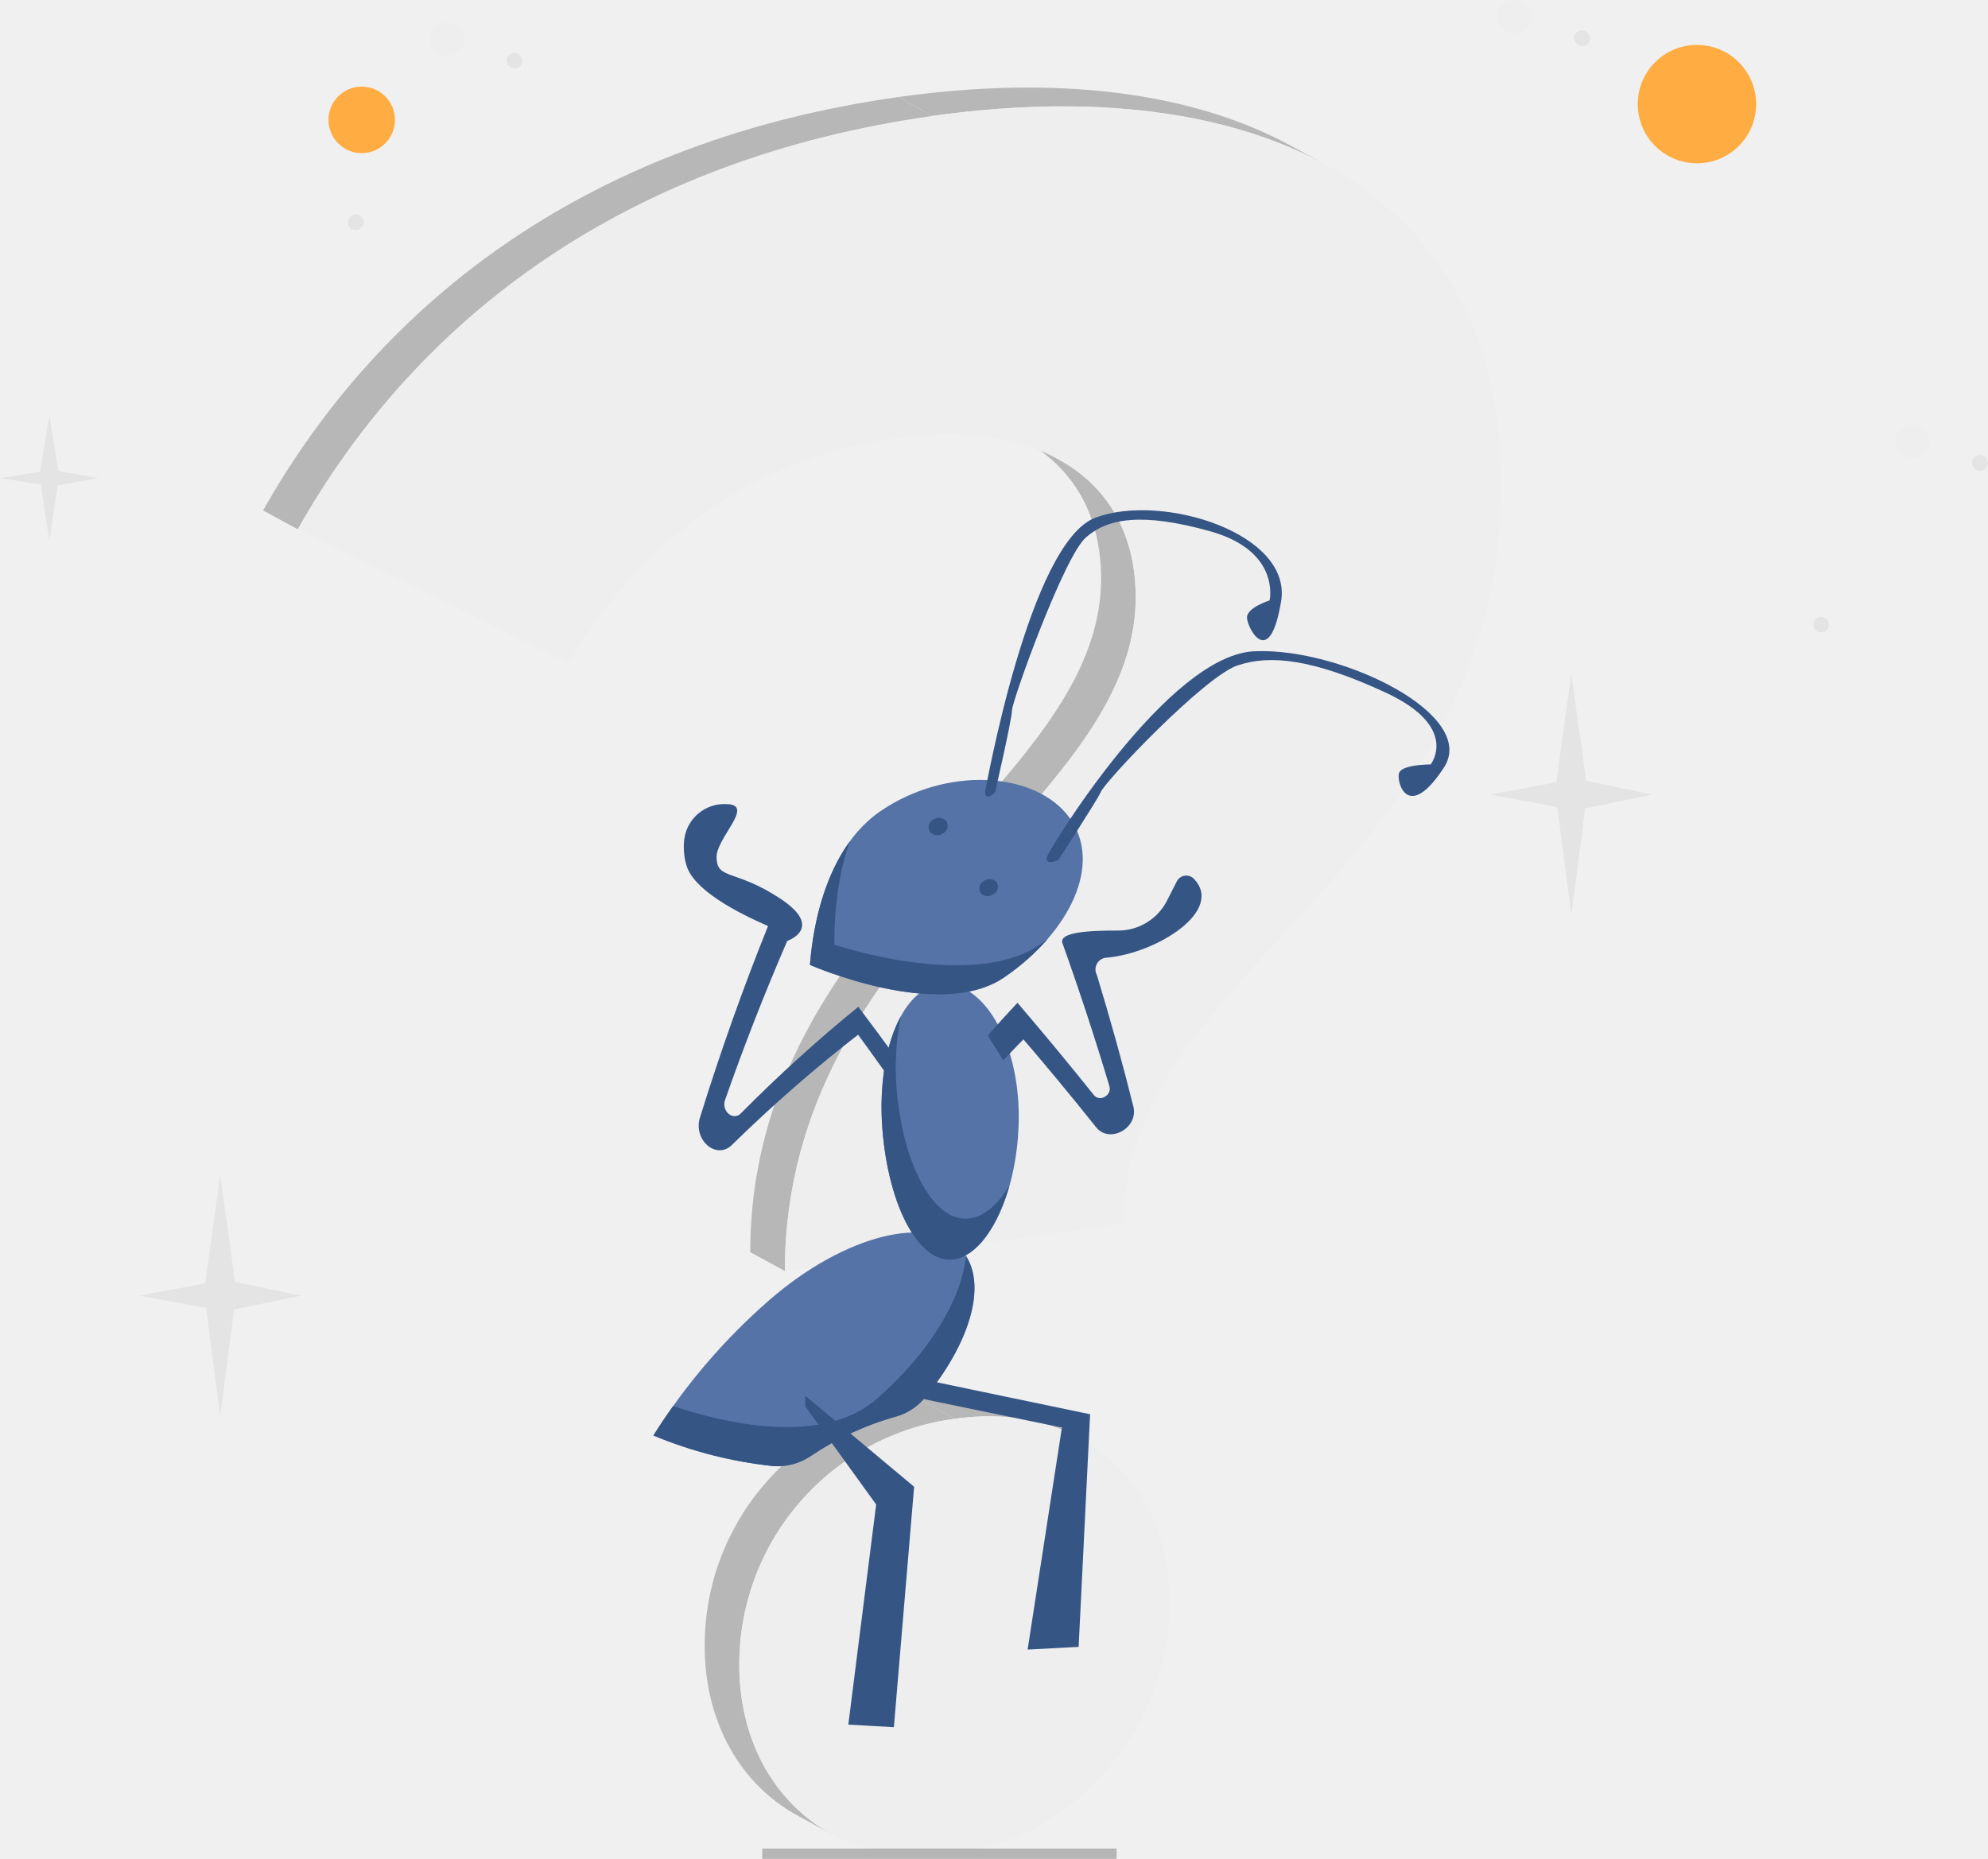
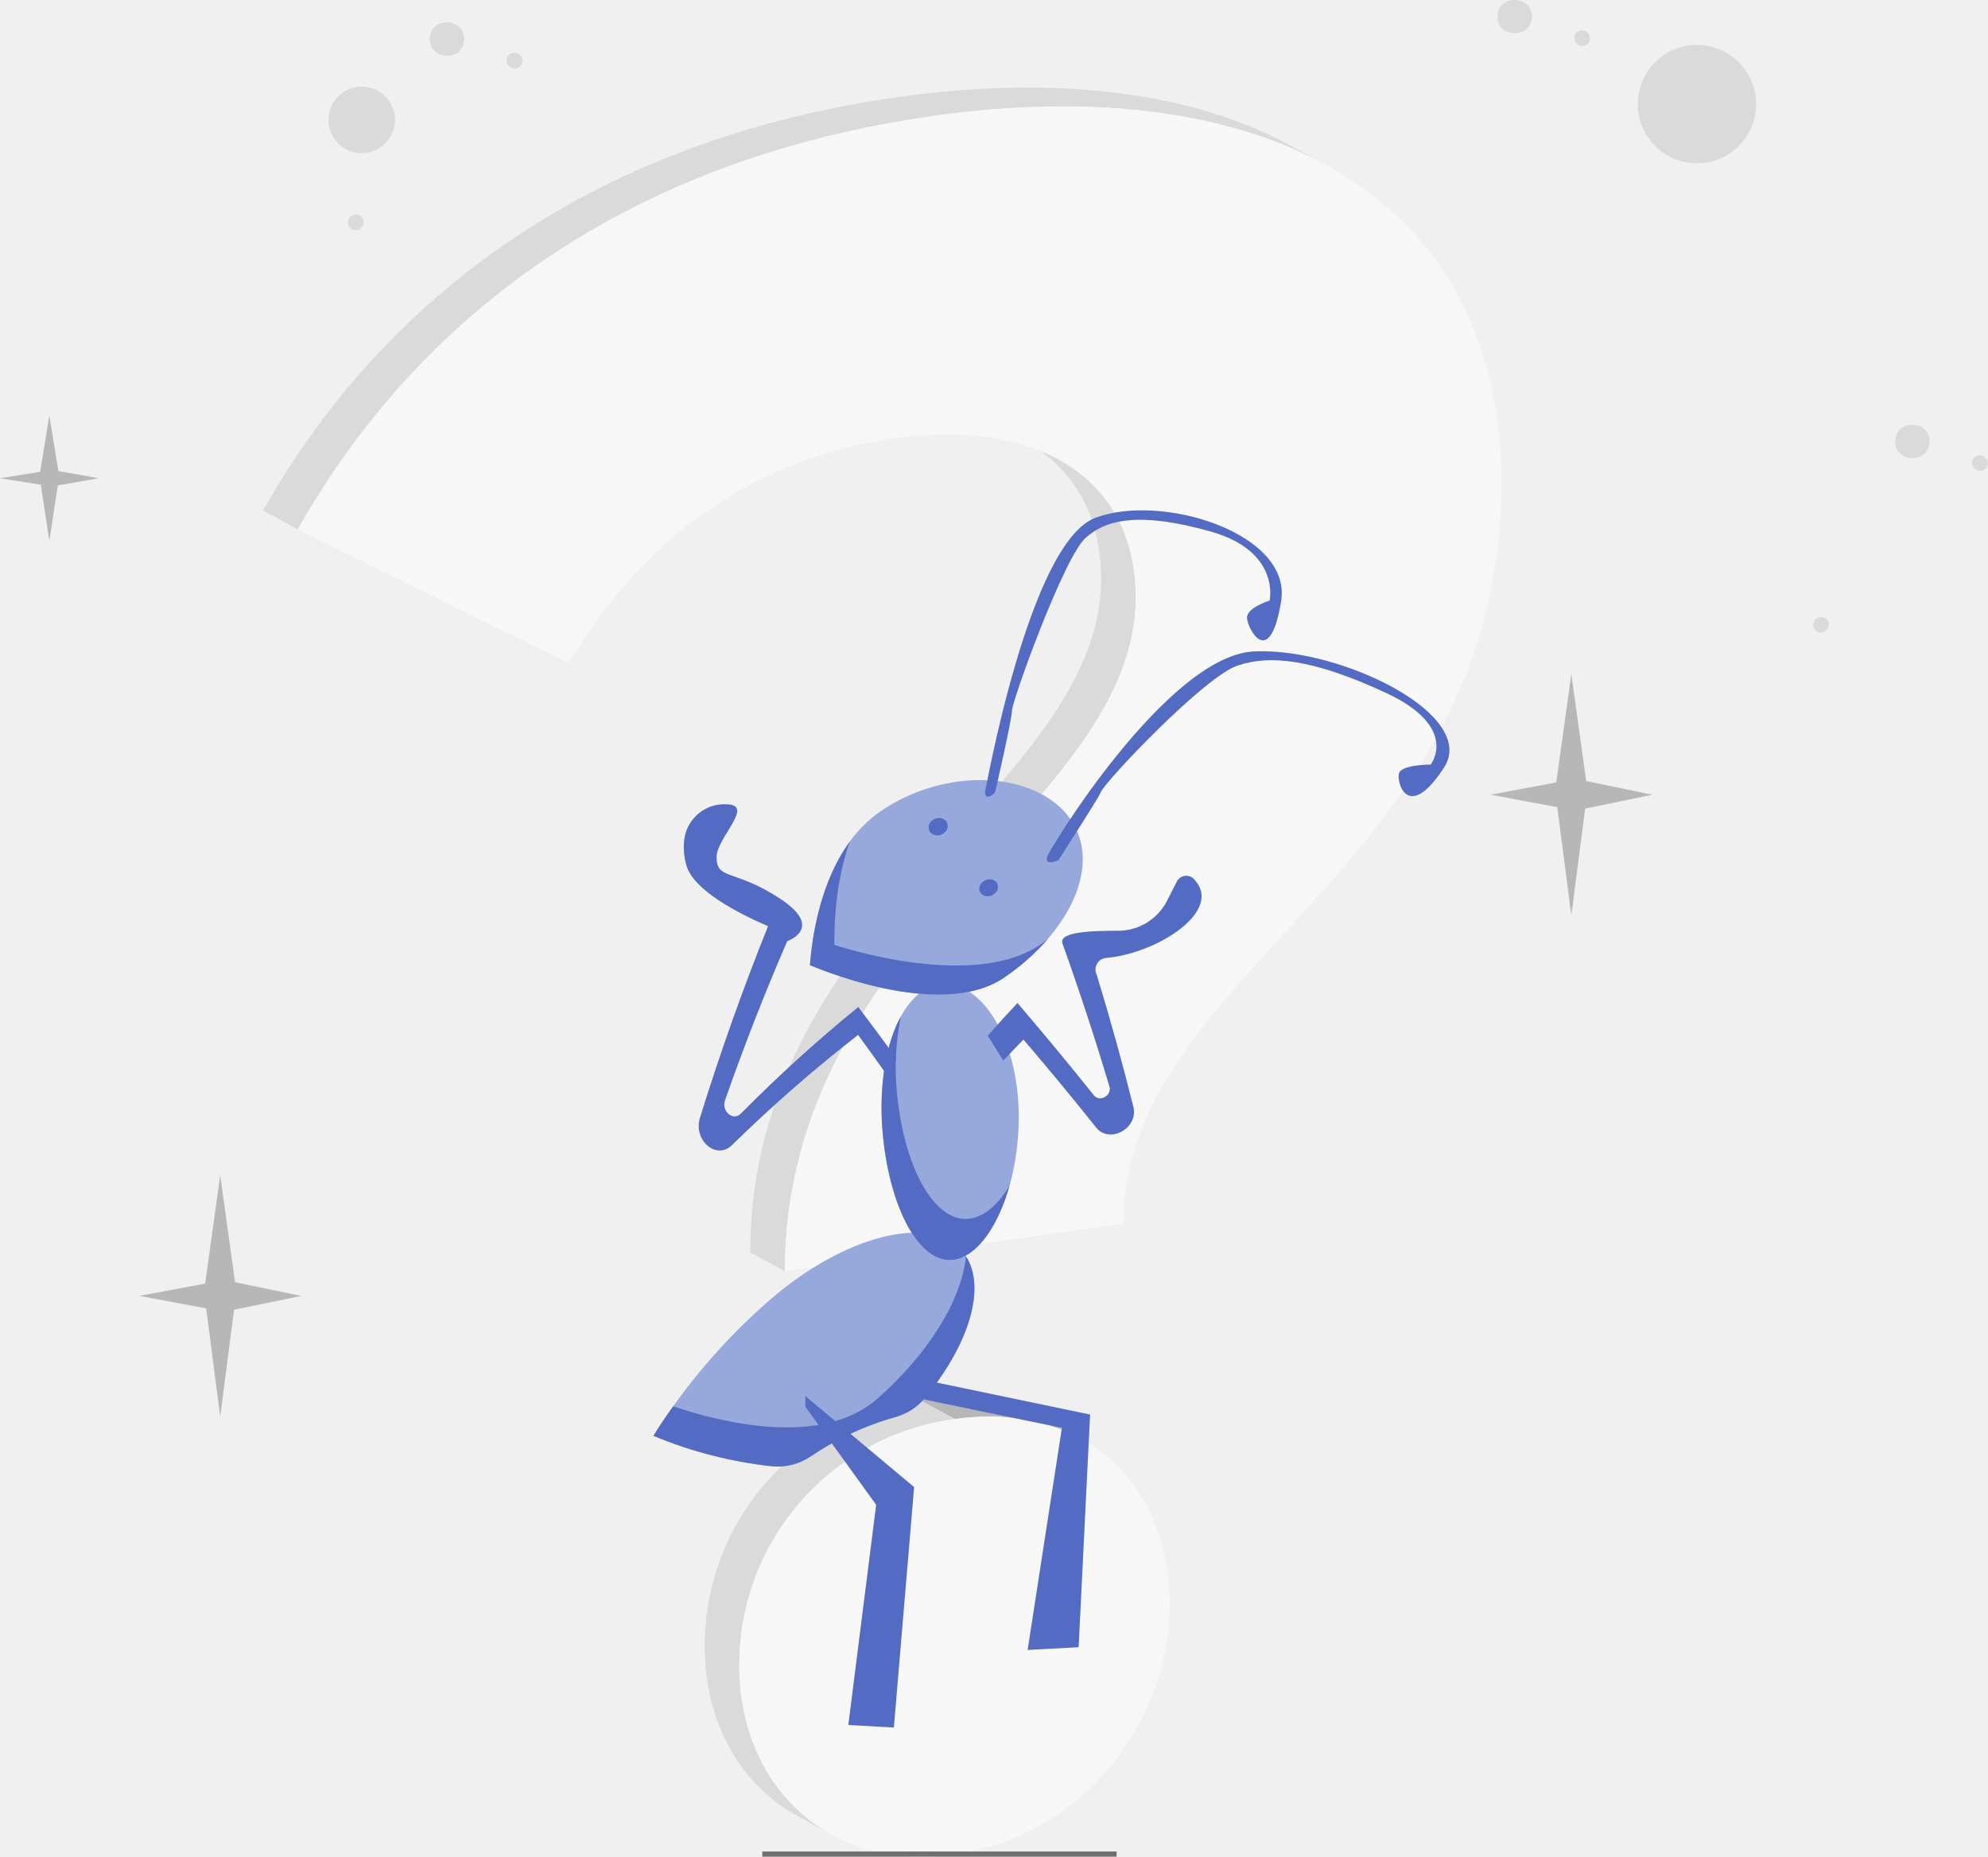
- <svg xmlns="http://www.w3.org/2000/svg" width="384.653" height="359.701" viewBox="0 0 384.653 359.701">
+ <svg xmlns="http://www.w3.org/2000/svg" width="384.653" height="359.243" viewBox="0 0 384.653 359.243">
  <g id="Artboard_8_4_" data-name="Artboard 8 (4)" transform="translate(-381.66 -218.023)">
-     <circle id="Ellipse_4168" data-name="Ellipse 4168" cx="11.454" cy="11.454" r="11.454" transform="translate(698.547 226.714)" fill="#ffac43" />
-     <circle id="Ellipse_4170" data-name="Ellipse 4170" cx="6.435" cy="6.435" r="6.435" transform="translate(445.214 234.785)" fill="#ffac43" />
-     <path id="Path_23989" data-name="Path 23989" d="M475.034,703.858l12.977-2.688L475.23,698.52l-2.875-20.68-2.914,20.949-12.742,2.38,12.938,2.414,2.718,20.915Z" transform="translate(-48.087 -232.434)" fill="#e4e4e4" />
-     <path id="Path_23990" data-name="Path 23990" d="M530.634,225.392c-.235,4.28,6.415,4.652,6.65.362S530.869,221.107,530.634,225.392Z" transform="translate(-65.812)" fill="#eee" />
-     <path id="Path_23991" data-name="Path 23991" d="M561.235,234.911a1.556,1.556,0,0,0,2.488,1.866A1.556,1.556,0,0,0,561.235,234.911Z" transform="translate(-81.267 -6.096)" fill="#e4e4e4" />
-     <path id="Path_23992" data-name="Path 23992" d="M501,298.821a1.557,1.557,0,0,0-2.522,1.822A1.557,1.557,0,0,0,501,298.821Z" transform="translate(-49.25 -38.699)" fill="#e4e4e4" />
-     <path id="Path_23993" data-name="Path 23993" d="M412.845,391.2l7.914-1.4-7.8-1.381-1.753-10.749-1.778,10.891L401.66,389.8l7.894,1.254,1.655,10.871Z" transform="translate(-20 -79.258)" fill="#e4e4e4" />
-     <path id="Path_23994" data-name="Path 23994" d="M1109.634,384.392c-.235,4.28,6.415,4.652,6.65.362S1109.869,380.107,1109.634,384.392Z" transform="translate(-361.274 -81.137)" fill="#eee" />
-     <path id="Path_23995" data-name="Path 23995" d="M1140.235,393.911a1.556,1.556,0,0,0,2.488,1.866A1.556,1.556,0,0,0,1140.235,393.911Z" transform="translate(-376.73 -87.233)" fill="#e4e4e4" />
-     <path id="Path_23996" data-name="Path 23996" d="M1080,457.821a1.557,1.557,0,0,0-2.522,1.822A1.557,1.557,0,0,0,1080,457.821Z" transform="translate(-344.712 -119.836)" fill="#e4e4e4" />
-     <path id="Path_23997" data-name="Path 23997" d="M911.634,257.392c-.235,4.28,6.415,4.652,6.65.362S911.869,253.107,911.634,257.392Z" transform="translate(-240.235 -36.33)" fill="#eee" />
-     <path id="Path_23998" data-name="Path 23998" d="M942.235,266.911a1.556,1.556,0,0,0,2.488,1.866A1.556,1.556,0,0,0,942.235,266.911Z" transform="translate(-255.691 -42.425)" fill="#e4e4e4" />
+     <circle id="Ellipse_4168" data-name="Ellipse 4168" cx="11.454" cy="11.454" r="11.454" transform="translate(698.547 226.714)" fill="#dadada" />
+     <circle id="Ellipse_4170" data-name="Ellipse 4170" cx="6.435" cy="6.435" r="6.435" transform="translate(445.214 234.785)" fill="#dadada" />
+     <path id="Path_23989" data-name="Path 23989" d="M475.034,703.858l12.977-2.688L475.23,698.52l-2.875-20.68-2.914,20.949-12.742,2.38,12.938,2.414,2.718,20.915Z" transform="translate(-48.087 -232.434)" fill="#b7b7b7" />
+     <path id="Path_23990" data-name="Path 23990" d="M530.634,225.392c-.235,4.28,6.415,4.652,6.65.362S530.869,221.107,530.634,225.392Z" transform="translate(-65.812)" fill="#dadada" />
+     <path id="Path_23991" data-name="Path 23991" d="M561.235,234.911a1.556,1.556,0,0,0,2.488,1.866A1.556,1.556,0,0,0,561.235,234.911Z" transform="translate(-81.267 -6.096)" fill="#dadada" />
+     <path id="Path_23992" data-name="Path 23992" d="M501,298.821a1.557,1.557,0,0,0-2.522,1.822A1.557,1.557,0,0,0,501,298.821Z" transform="translate(-49.25 -38.699)" fill="#dadada" />
+     <path id="Path_23993" data-name="Path 23993" d="M412.845,391.2l7.914-1.4-7.8-1.381-1.753-10.749-1.778,10.891L401.66,389.8l7.894,1.254,1.655,10.871Z" transform="translate(-20 -79.258)" fill="#b7b7b7" />
+     <path id="Path_23994" data-name="Path 23994" d="M1109.634,384.392c-.235,4.28,6.415,4.652,6.65.362S1109.869,380.107,1109.634,384.392Z" transform="translate(-361.274 -81.137)" fill="#dadada" />
+     <path id="Path_23995" data-name="Path 23995" d="M1140.235,393.911a1.556,1.556,0,0,0,2.488,1.866A1.556,1.556,0,0,0,1140.235,393.911Z" transform="translate(-376.73 -87.233)" fill="#dadada" />
+     <path id="Path_23996" data-name="Path 23996" d="M1080,457.821a1.557,1.557,0,0,0-2.522,1.822A1.557,1.557,0,0,0,1080,457.821Z" transform="translate(-344.712 -119.836)" fill="#dadada" />
+     <path id="Path_23997" data-name="Path 23997" d="M911.634,257.392c-.235,4.28,6.415,4.652,6.65.362S911.869,253.107,911.634,257.392Z" transform="translate(-240.235 -36.33)" fill="#dadada" />
+     <path id="Path_23998" data-name="Path 23998" d="M942.235,266.911a1.556,1.556,0,0,0,2.488,1.866A1.556,1.556,0,0,0,942.235,266.911Z" transform="translate(-255.691 -42.425)" fill="#dadada" />
    <path id="Path_23999" data-name="Path 23999" d="M882,330.821a1.557,1.557,0,0,0-2.522,1.822A1.557,1.557,0,0,0,882,330.821Z" transform="translate(-243.673 -55.028)" fill="#fff" />
    <g id="Group_38088" data-name="Group 38088" transform="translate(432.565 234.967)">
-       <path id="Path_24000" data-name="Path 24000" d="M710.172,387.51l6.7,3.668c9.51,5.176,14.98,14.368,14.96,26.806-.078,40.729-67.765,64.748-67.887,130.261L657.25,544.6c.122-65.532,67.8-89.552,67.883-130.261C725.157,401.878,719.682,392.686,710.172,387.51Z" transform="translate(-562.992 -319.246)" fill="#b7b7b7" />
-       <path id="Path_24001" data-name="Path 24001" d="M791.549,259.32l6.694,3.643c-19.128-10.411-45.3-13.668-75.9-9.368l-6.7-3.643C746.241,245.658,772.416,248.919,791.549,259.32Z" transform="translate(-592.788 -248.112)" fill="#b7b7b7" />
-       <path id="Path_24002" data-name="Path 24002" d="M601.317,257.4c65.057-9.143,110.1,15.881,110.026,71.124-.137,74.9-73.02,93.563-73.108,143.179l-65.517,9.2c.122-65.532,67.809-89.552,67.887-130.261.039-22.933-18.584-34.823-46.776-30.851-27.756,3.918-49.034,19.995-62.951,43.481l-52.4-25.861C501.951,295.7,542.768,265.63,601.317,257.4Z" transform="translate(-471.766 -251.909)" fill="#eee" />
-       <path id="Path_24003" data-name="Path 24003" d="M471.464,335.506l-6.694-3.643c23.506-41.679,64.3-71.751,122.852-79.983l6.7,3.643C535.772,263.755,494.955,293.828,471.464,335.506Z" transform="translate(-464.77 -250.035)" fill="#b7b7b7" />
+       <path id="Path_24000" data-name="Path 24000" d="M710.172,387.51l6.7,3.668c9.51,5.176,14.98,14.368,14.96,26.806-.078,40.729-67.765,64.748-67.887,130.261L657.25,544.6c.122-65.532,67.8-89.552,67.883-130.261C725.157,401.878,719.682,392.686,710.172,387.51Z" transform="translate(-562.992 -319.246)" fill="#dadada" />
+       <path id="Path_24001" data-name="Path 24001" d="M791.549,259.32l6.694,3.643c-19.128-10.411-45.3-13.668-75.9-9.368l-6.7-3.643C746.241,245.658,772.416,248.919,791.549,259.32Z" transform="translate(-592.788 -248.112)" fill="#dadada" />
+       <path id="Path_24002" data-name="Path 24002" d="M601.317,257.4c65.057-9.143,110.1,15.881,110.026,71.124-.137,74.9-73.02,93.563-73.108,143.179l-65.517,9.2c.122-65.532,67.809-89.552,67.887-130.261.039-22.933-18.584-34.823-46.776-30.851-27.756,3.918-49.034,19.995-62.951,43.481l-52.4-25.861C501.951,295.7,542.768,265.63,601.317,257.4Z" transform="translate(-471.766 -251.909)" fill="#f7f7f7" />
+       <path id="Path_24003" data-name="Path 24003" d="M471.464,335.506l-6.694-3.643c23.506-41.679,64.3-71.751,122.852-79.983l6.7,3.643C535.772,263.755,494.955,293.828,471.464,335.506Z" transform="translate(-464.77 -250.035)" fill="#dadada" />
    </g>
    <g id="Group_38089" data-name="Group 38089" transform="translate(518.008 488.442)">
      <path id="Path_24004" data-name="Path 24004" d="M748.7,769.977l6.7,3.643c-6.68-3.634-14.965-5.083-24.279-3.776l-6.7-3.643C733.739,764.879,742.03,766.348,748.7,769.977Z" transform="translate(-682.712 -765.723)" fill="#b7b7b7" />
-       <path id="Path_24005" data-name="Path 24005" d="M663.97,850.816l-6.7-3.658c-11.175-6.077-18.05-18.192-18.021-32.957a47.933,47.933,0,0,1,41.713-47.5l6.7,3.643a47.97,47.97,0,0,0-41.718,47.5C645.92,832.624,652.8,844.739,663.97,850.816Z" transform="translate(-639.25 -766.221)" fill="#b7b7b7" />
-       <path id="Path_24006" data-name="Path 24006" d="M694.638,773.643c24.284-3.428,41.6,11.939,41.556,35.812-.044,23.408-17.428,45.053-41.713,48.451s-41.625-13.339-41.561-36.728A47.963,47.963,0,0,1,694.638,773.643Z" transform="translate(-646.225 -769.521)" fill="#eee" />
+       <path id="Path_24005" data-name="Path 24005" d="M663.97,850.816l-6.7-3.658c-11.175-6.077-18.05-18.192-18.021-32.957a47.933,47.933,0,0,1,41.713-47.5l6.7,3.643a47.97,47.97,0,0,0-41.718,47.5C645.92,832.624,652.8,844.739,663.97,850.816Z" transform="translate(-639.25 -766.221)" fill="#dadada" />
+       <path id="Path_24006" data-name="Path 24006" d="M694.638,773.643c24.284-3.428,41.6,11.939,41.556,35.812-.044,23.408-17.428,45.053-41.713,48.451s-41.625-13.339-41.561-36.728A47.963,47.963,0,0,1,694.638,773.643Z" transform="translate(-646.225 -769.521)" fill="#f7f7f7" />
    </g>
-     <path id="Path_24007" data-name="Path 24007" d="M649.719,743.61a56.185,56.185,0,0,1,15.969-7.39A12,12,0,0,0,671.7,732.3c8.815-10.773,12.037-22.218,7.15-28.109-6.165-7.419-22.913-3.208-37.408,9.407A118.024,118.024,0,0,0,619,739.815a83.308,83.308,0,0,0,22.81,5.876A12.242,12.242,0,0,0,649.719,743.61Z" transform="translate(-110.908 -244.014)" fill="#5673a8" />
-     <path id="Path_24008" data-name="Path 24008" d="M649.45,748.556a56.162,56.162,0,0,1,16.508-7.644,11.043,11.043,0,0,0,5.548-3.619c8.5-10.318,11.9-21.282,7.958-27.423-.744,8.129-7.086,18.78-17.277,27.649-10.715,9.3-30.024,4.51-39.377,1.361-2.5,3.472-3.81,5.705-3.81,5.705a82.785,82.785,0,0,0,23.134,5.911,11.327,11.327,0,0,0,7.316-1.939Z" transform="translate(-110.908 -248.779)" fill="#355585" />
-     <path id="Path_24009" data-name="Path 24009" d="M724.968,759.22c-.26.284-3.149,2.791-3.428,3.041-.059.049,28.819,5.965,28.819,5.965l-6.631,42.962,9.868-.524,2.218-45.013Z" transform="translate(-163.234 -273.962)" fill="#355585" />
-     <path id="Path_24010" data-name="Path 24010" d="M687.325,828.682l5.387-42.6L679,767.092V765.04l21.057,17.61-3.918,46.522Z" transform="translate(-141.526 -276.932)" fill="#355585" />
-     <line id="Line_3174" data-name="Line 3174" x1="68.558" transform="translate(529.149 576.724)" fill="none" stroke="#b5b5b5" stroke-miterlimit="10" stroke-width="2" />
-     <path id="Path_24011" data-name="Path 24011" d="M680.81,557.489c.147.1.6-20.523,13.388-29.563,12.879-8.991,30.244-7.909,36.806,1.028s.142,22.154-12.507,30.876C705.971,568.561,681,557.543,680.81,557.489Z" transform="translate(-142.45 -152.753)" fill="#5673a8" />
-     <path id="Path_24012" data-name="Path 24012" d="M709.293,630.525c1.224,15.058,7.2,26.121,13.854,25.1s12.468-13.178,12.522-27.536-6.689-26.067-14.613-25.734S708.078,615.477,709.293,630.525Z" transform="translate(-156.893 -193.91)" fill="#5673a8" />
-     <path id="Path_24013" data-name="Path 24013" d="M712.873,615.1a49.4,49.4,0,0,0-.837,13.829c1.19,15.044,7.277,26.184,14.1,25.283,2.894-.357,5.558-2.733,7.752-6.366-2.277,7.923-6.249,13.628-10.729,14.29-6.65,1.023-12.629-10.039-13.854-25.1C708.647,628.312,709.993,620.31,712.873,615.1Z" transform="translate(-156.907 -200.418)" fill="#355585" />
-     <path id="Path_24014" data-name="Path 24014" d="M761.43,589.043q8.428,9.77,15.9,19.152c2.6,3.271,8.222.162,7.223-3.967q-3.129-12.541-7.086-25.528a2.262,2.262,0,0,1,1.929-3.31c9.794-.886,22.81-9.162,16.826-15.293a2.059,2.059,0,0,0-3.2.387q-1.058,2.057-2.1,4.118a10.6,10.6,0,0,1-9.456,5.539c-5.524,0-11.719.279-10.573,2.649q5,14.01,9.015,27.482c.519,1.763-1.89,3.11-3.021,1.69q-6.993-8.756-14.779-17.855C761.885,585.752,761.66,587.4,761.43,589.043Z" transform="translate(-183.59 -172.05)" fill="#355585" />
-     <path id="Path_24015" data-name="Path 24015" d="M750,469.632c.078.069,8.516-48.446,21.454-53.094,12.86-4.789,38.2,3.085,35.817,16.361-2.248,13.281-6.542,4.975-6.577,3.012s4.363-3.325,4.368-3.32,2.218-9.471-11.332-13.349c-13.526-3.8-20.078-2.483-24.186,1.141-4.2,3.555-14.27,31.542-14.314,33.447s-3.271,15.847-3.271,15.847S750.108,471.65,750,469.632Z" transform="translate(-177.757 -98.372)" fill="#355585" />
-     <path id="Path_24016" data-name="Path 24016" d="M774.439,510.65c-.328-.24,23.506-39.764,40.577-39.837,16.65-.548,43.275,12.468,36.091,22.732-6.9,10.426-9.108,2.478-8.531.823s6.092-1.645,6.1-1.636,5.72-7.2-8.653-13.888-22.556-7.292-28.481-5.343c-6.209,1.714-26.3,22.918-26.743,24.681-.686,1.543-8.134,12.958-8.095,12.992S774.048,512.452,774.439,510.65Z" transform="translate(-190.209 -126.78)" fill="#355585" />
-     <path id="Path_24017" data-name="Path 24017" d="M730.62,539.631a1.92,1.92,0,0,1-2.576-.157,1.64,1.64,0,0,1,.46-2.375,1.959,1.959,0,0,1,2.6.167,1.631,1.631,0,0,1-.48,2.365Z" transform="translate(-166.389 -160.404)" fill="#355585" />
-     <path id="Path_24018" data-name="Path 24018" d="M750.536,563.766a1.851,1.851,0,0,1-2.5-.147,1.642,1.642,0,0,1,.529-2.331,1.866,1.866,0,0,1,2.517.157A1.636,1.636,0,0,1,750.536,563.766Z" transform="translate(-176.604 -172.746)" fill="#355585" />
-     <path id="Path_24019" data-name="Path 24019" d="M638.97,588.533q5.5-15.715,12.037-30.788c-.044-.024,7.316-2.448-1.3-8.178-8.731-5.778-12.3-3.589-12.37-7.982-.137-3.741,7.527-10.205,1.959-10.328a7.824,7.824,0,0,0-8.2,6.714,12.585,12.585,0,0,0,.372,5c1.312,4.868,9.823,9.265,15.827,11.875q-7.287,18.119-13.183,37.095c-1.317,4.373,3.232,8.217,6.209,5.254a282.088,282.088,0,0,1,24.8-21.63q-.162-2.551-.338-5.108A285.227,285.227,0,0,0,642.035,591.1C640.561,592.617,638.23,590.673,638.97,588.533Z" transform="translate(-117.029 -157.632)" fill="#355585" />
-     <path id="Path_24020" data-name="Path 24020" d="M759.068,615.759c-.72-1.988-1.469-3.986-2.218-5.989q-2.938,3.124-5.739,6.312,1.518,2.424,2.992,4.824Q756.555,618.291,759.068,615.759Z" transform="translate(-178.324 -197.698)" fill="#355585" />
-     <path id="Path_24021" data-name="Path 24021" d="M695.784,615.728q3.32,4.535,6.479,8.991c.553-1.151,1.107-2.307,1.665-3.428q-3.565-4.922-7.346-9.921-1.645,2.4-3.242,4.833Z" transform="translate(-148.844 -198.515)" fill="#355585" />
-     <path id="Path_24022" data-name="Path 24022" d="M726.754,564.958c-12.791,10.7-41,1.107-41.213,1.068.113.064-.514-9.98,2.968-19.946-7.243,9.98-7.581,23.937-7.7,23.853.186.054,25.161,11.072,37.707,2.341a44.35,44.35,0,0,0,8.359-7.4Z" transform="translate(-142.45 -165.198)" fill="#355585" />
-     <path id="Path_24023" data-name="Path 24023" d="M968.034,505.858l12.977-2.688L968.23,500.52l-2.875-20.68-2.914,20.949-12.742,2.38,12.938,2.414,2.718,20.915Z" transform="translate(-279.664 -131.395)" fill="#e4e4e4" />
+     <path id="Path_24007" data-name="Path 24007" d="M649.719,743.61a56.185,56.185,0,0,1,15.969-7.39A12,12,0,0,0,671.7,732.3c8.815-10.773,12.037-22.218,7.15-28.109-6.165-7.419-22.913-3.208-37.408,9.407A118.024,118.024,0,0,0,619,739.815a83.308,83.308,0,0,0,22.81,5.876A12.242,12.242,0,0,0,649.719,743.61Z" transform="translate(-110.908 -244.014)" fill="#97a8dc" />
+     <path id="Path_24008" data-name="Path 24008" d="M649.45,748.556a56.162,56.162,0,0,1,16.508-7.644,11.043,11.043,0,0,0,5.548-3.619c8.5-10.318,11.9-21.282,7.958-27.423-.744,8.129-7.086,18.78-17.277,27.649-10.715,9.3-30.024,4.51-39.377,1.361-2.5,3.472-3.81,5.705-3.81,5.705a82.785,82.785,0,0,0,23.134,5.911,11.327,11.327,0,0,0,7.316-1.939Z" transform="translate(-110.908 -248.779)" fill="#536bc2" />
+     <path id="Path_24009" data-name="Path 24009" d="M724.968,759.22c-.26.284-3.149,2.791-3.428,3.041-.059.049,28.819,5.965,28.819,5.965l-6.631,42.962,9.868-.524,2.218-45.013Z" transform="translate(-163.234 -273.962)" fill="#536bc2" />
+     <path id="Path_24010" data-name="Path 24010" d="M687.325,828.682l5.387-42.6L679,767.092V765.04l21.057,17.61-3.918,46.522Z" transform="translate(-141.526 -276.932)" fill="#536bc2" />
+     <line id="Line_3174" data-name="Line 3174" x1="68.558" transform="translate(529.149 576.724)" fill="none" stroke="#707070" stroke-width="1" />
+     <path id="Path_24011" data-name="Path 24011" d="M680.81,557.489c.147.1.6-20.523,13.388-29.563,12.879-8.991,30.244-7.909,36.806,1.028s.142,22.154-12.507,30.876C705.971,568.561,681,557.543,680.81,557.489Z" transform="translate(-142.45 -152.753)" fill="#97a8dc" />
+     <path id="Path_24012" data-name="Path 24012" d="M709.293,630.525c1.224,15.058,7.2,26.121,13.854,25.1s12.468-13.178,12.522-27.536-6.689-26.067-14.613-25.734S708.078,615.477,709.293,630.525Z" transform="translate(-156.893 -193.91)" fill="#97a8dc" />
+     <path id="Path_24013" data-name="Path 24013" d="M712.873,615.1a49.4,49.4,0,0,0-.837,13.829c1.19,15.044,7.277,26.184,14.1,25.283,2.894-.357,5.558-2.733,7.752-6.366-2.277,7.923-6.249,13.628-10.729,14.29-6.65,1.023-12.629-10.039-13.854-25.1C708.647,628.312,709.993,620.31,712.873,615.1Z" transform="translate(-156.907 -200.418)" fill="#536bc2" />
+     <path id="Path_24014" data-name="Path 24014" d="M761.43,589.043q8.428,9.77,15.9,19.152c2.6,3.271,8.222.162,7.223-3.967q-3.129-12.541-7.086-25.528a2.262,2.262,0,0,1,1.929-3.31c9.794-.886,22.81-9.162,16.826-15.293a2.059,2.059,0,0,0-3.2.387q-1.058,2.057-2.1,4.118a10.6,10.6,0,0,1-9.456,5.539c-5.524,0-11.719.279-10.573,2.649q5,14.01,9.015,27.482c.519,1.763-1.89,3.11-3.021,1.69q-6.993-8.756-14.779-17.855C761.885,585.752,761.66,587.4,761.43,589.043Z" transform="translate(-183.59 -172.05)" fill="#536bc2" />
+     <path id="Path_24015" data-name="Path 24015" d="M750,469.632c.078.069,8.516-48.446,21.454-53.094,12.86-4.789,38.2,3.085,35.817,16.361-2.248,13.281-6.542,4.975-6.577,3.012s4.363-3.325,4.368-3.32,2.218-9.471-11.332-13.349c-13.526-3.8-20.078-2.483-24.186,1.141-4.2,3.555-14.27,31.542-14.314,33.447s-3.271,15.847-3.271,15.847S750.108,471.65,750,469.632Z" transform="translate(-177.757 -98.372)" fill="#536bc2" />
+     <path id="Path_24016" data-name="Path 24016" d="M774.439,510.65c-.328-.24,23.506-39.764,40.577-39.837,16.65-.548,43.275,12.468,36.091,22.732-6.9,10.426-9.108,2.478-8.531.823s6.092-1.645,6.1-1.636,5.72-7.2-8.653-13.888-22.556-7.292-28.481-5.343c-6.209,1.714-26.3,22.918-26.743,24.681-.686,1.543-8.134,12.958-8.095,12.992S774.048,512.452,774.439,510.65Z" transform="translate(-190.209 -126.78)" fill="#536bc2" />
+     <path id="Path_24017" data-name="Path 24017" d="M730.62,539.631a1.92,1.92,0,0,1-2.576-.157,1.64,1.64,0,0,1,.46-2.375,1.959,1.959,0,0,1,2.6.167,1.631,1.631,0,0,1-.48,2.365Z" transform="translate(-166.389 -160.404)" fill="#536bc2" />
+     <path id="Path_24018" data-name="Path 24018" d="M750.536,563.766a1.851,1.851,0,0,1-2.5-.147,1.642,1.642,0,0,1,.529-2.331,1.866,1.866,0,0,1,2.517.157A1.636,1.636,0,0,1,750.536,563.766Z" transform="translate(-176.604 -172.746)" fill="#536bc2" />
+     <path id="Path_24019" data-name="Path 24019" d="M638.97,588.533q5.5-15.715,12.037-30.788c-.044-.024,7.316-2.448-1.3-8.178-8.731-5.778-12.3-3.589-12.37-7.982-.137-3.741,7.527-10.205,1.959-10.328a7.824,7.824,0,0,0-8.2,6.714,12.585,12.585,0,0,0,.372,5c1.312,4.868,9.823,9.265,15.827,11.875q-7.287,18.119-13.183,37.095c-1.317,4.373,3.232,8.217,6.209,5.254a282.088,282.088,0,0,1,24.8-21.63q-.162-2.551-.338-5.108A285.227,285.227,0,0,0,642.035,591.1C640.561,592.617,638.23,590.673,638.97,588.533Z" transform="translate(-117.029 -157.632)" fill="#536bc2" />
+     <path id="Path_24020" data-name="Path 24020" d="M759.068,615.759c-.72-1.988-1.469-3.986-2.218-5.989q-2.938,3.124-5.739,6.312,1.518,2.424,2.992,4.824Q756.555,618.291,759.068,615.759Z" transform="translate(-178.324 -197.698)" fill="#536bc2" />
+     <path id="Path_24021" data-name="Path 24021" d="M695.784,615.728q3.32,4.535,6.479,8.991c.553-1.151,1.107-2.307,1.665-3.428q-3.565-4.922-7.346-9.921-1.645,2.4-3.242,4.833Z" transform="translate(-148.844 -198.515)" fill="#536bc2" />
+     <path id="Path_24022" data-name="Path 24022" d="M726.754,564.958c-12.791,10.7-41,1.107-41.213,1.068.113.064-.514-9.98,2.968-19.946-7.243,9.98-7.581,23.937-7.7,23.853.186.054,25.161,11.072,37.707,2.341a44.35,44.35,0,0,0,8.359-7.4Z" transform="translate(-142.45 -165.198)" fill="#536bc2" />
+     <path id="Path_24023" data-name="Path 24023" d="M968.034,505.858l12.977-2.688L968.23,500.52l-2.875-20.68-2.914,20.949-12.742,2.38,12.938,2.414,2.718,20.915Z" transform="translate(-279.664 -131.395)" fill="#b7b7b7" />
  </g>
</svg>
